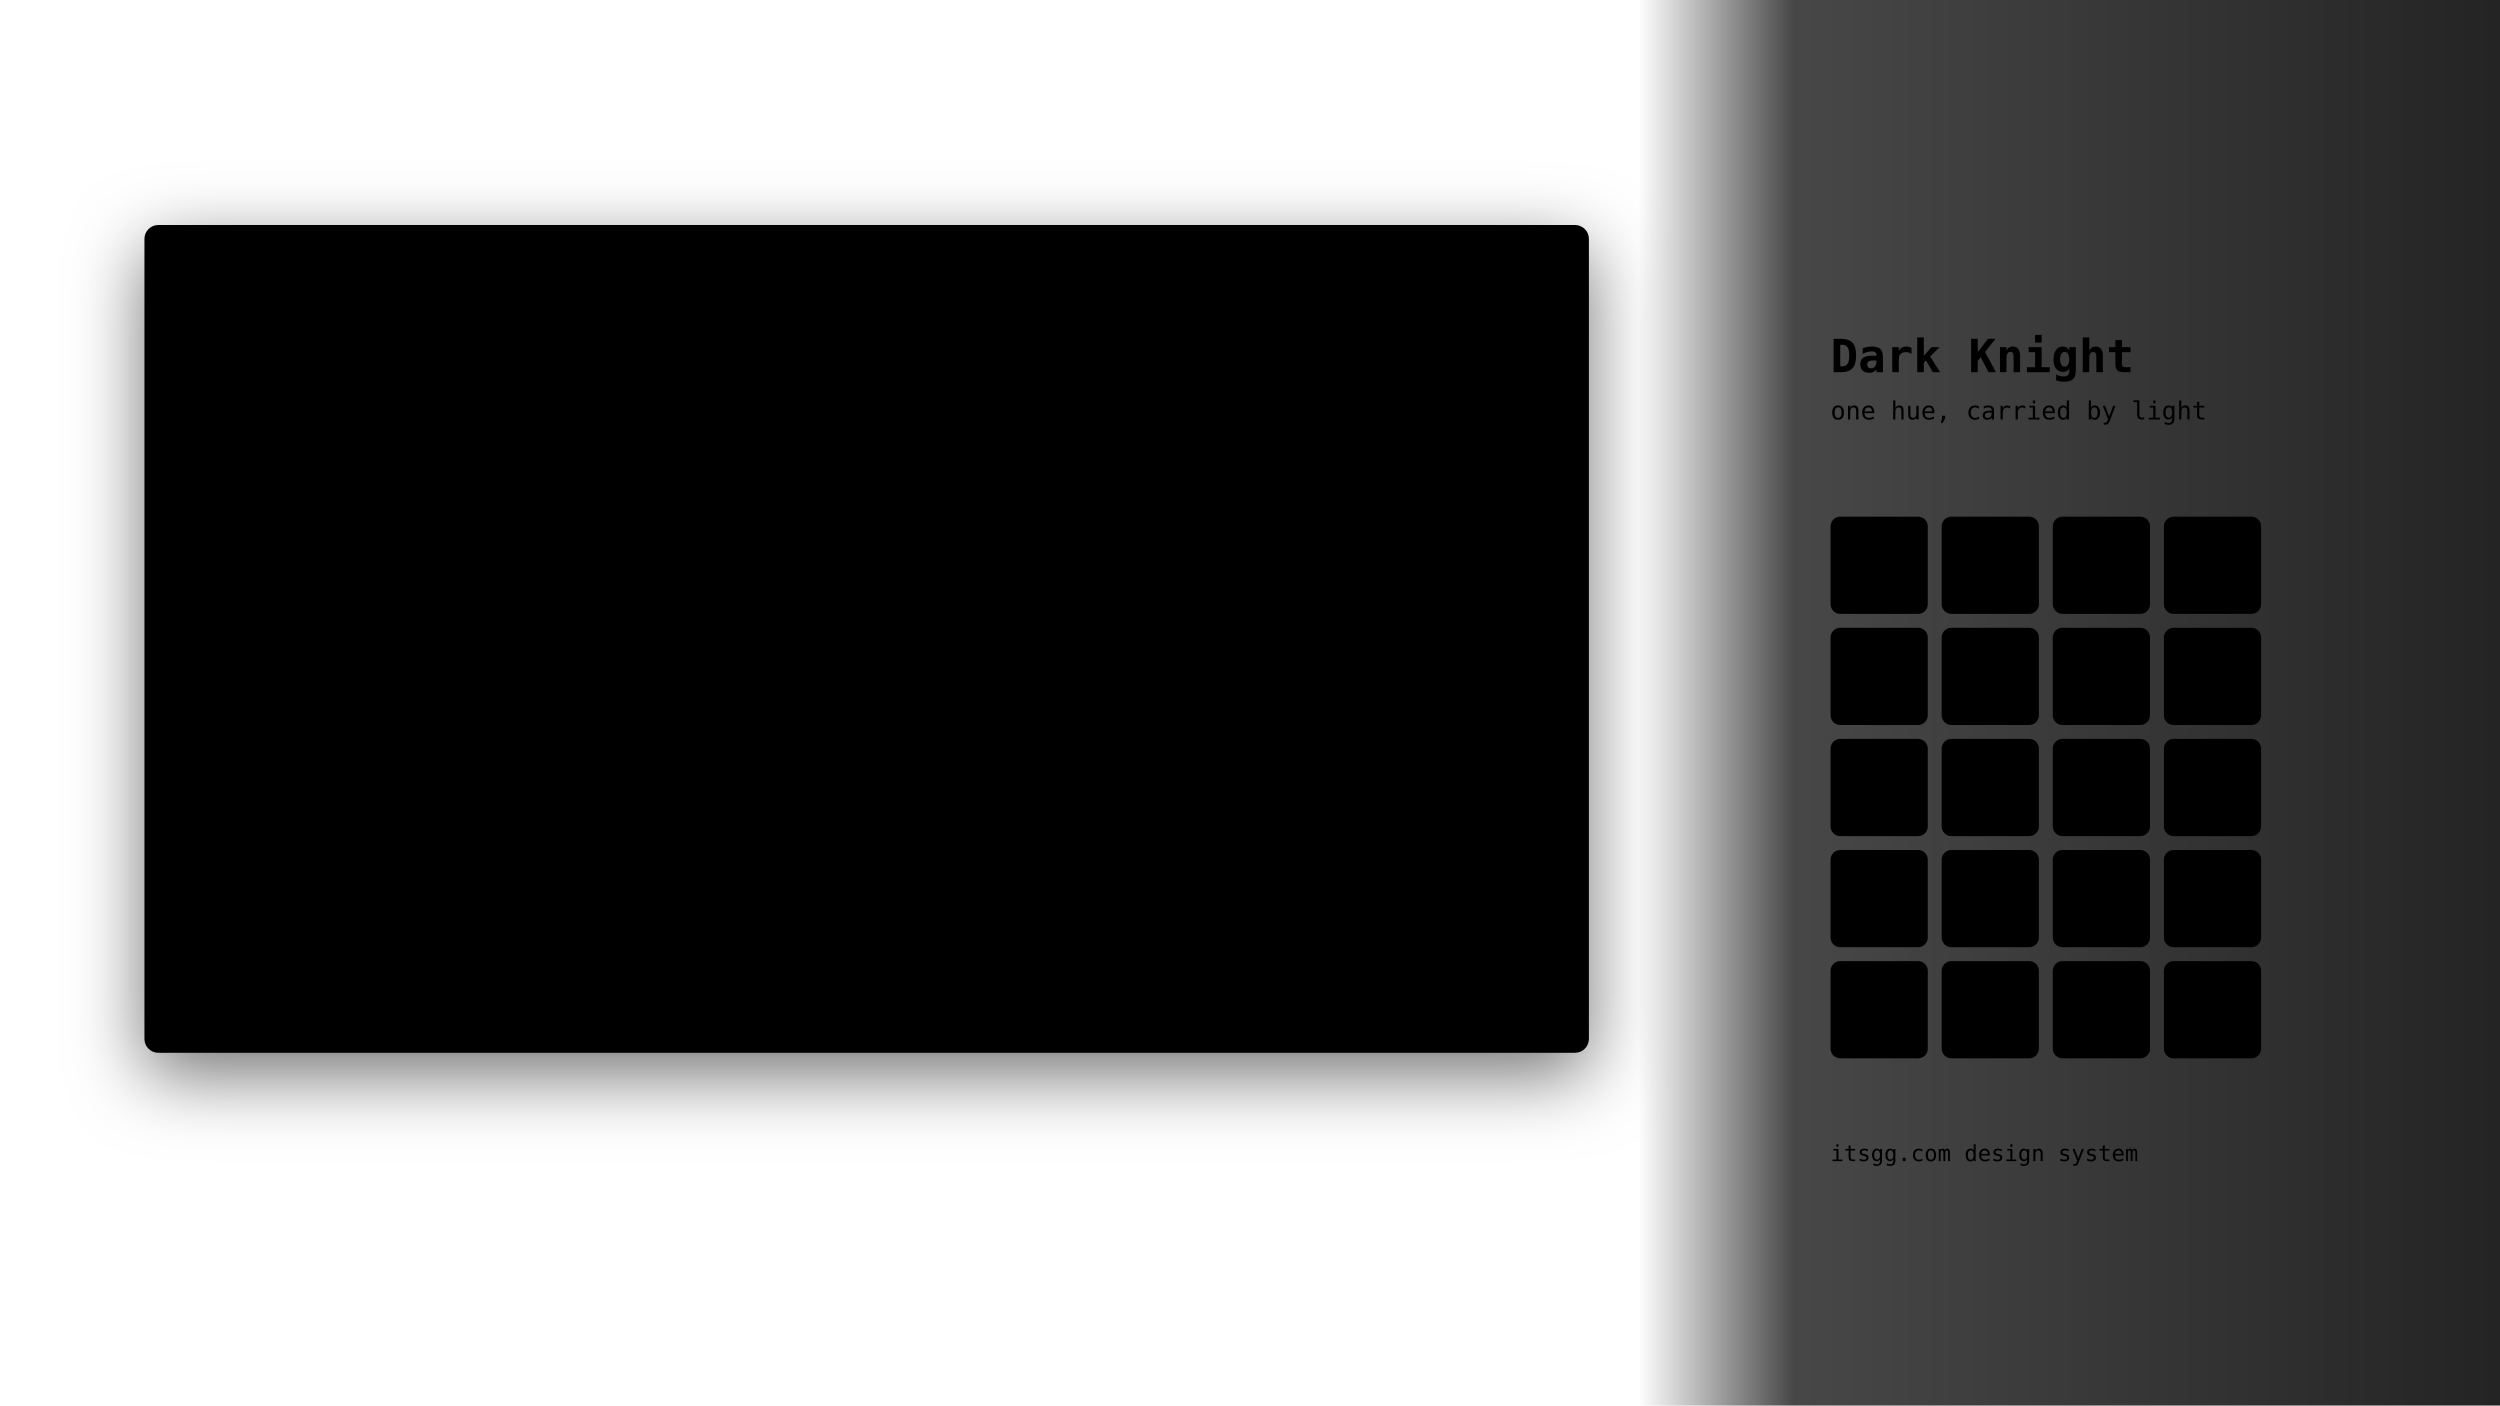
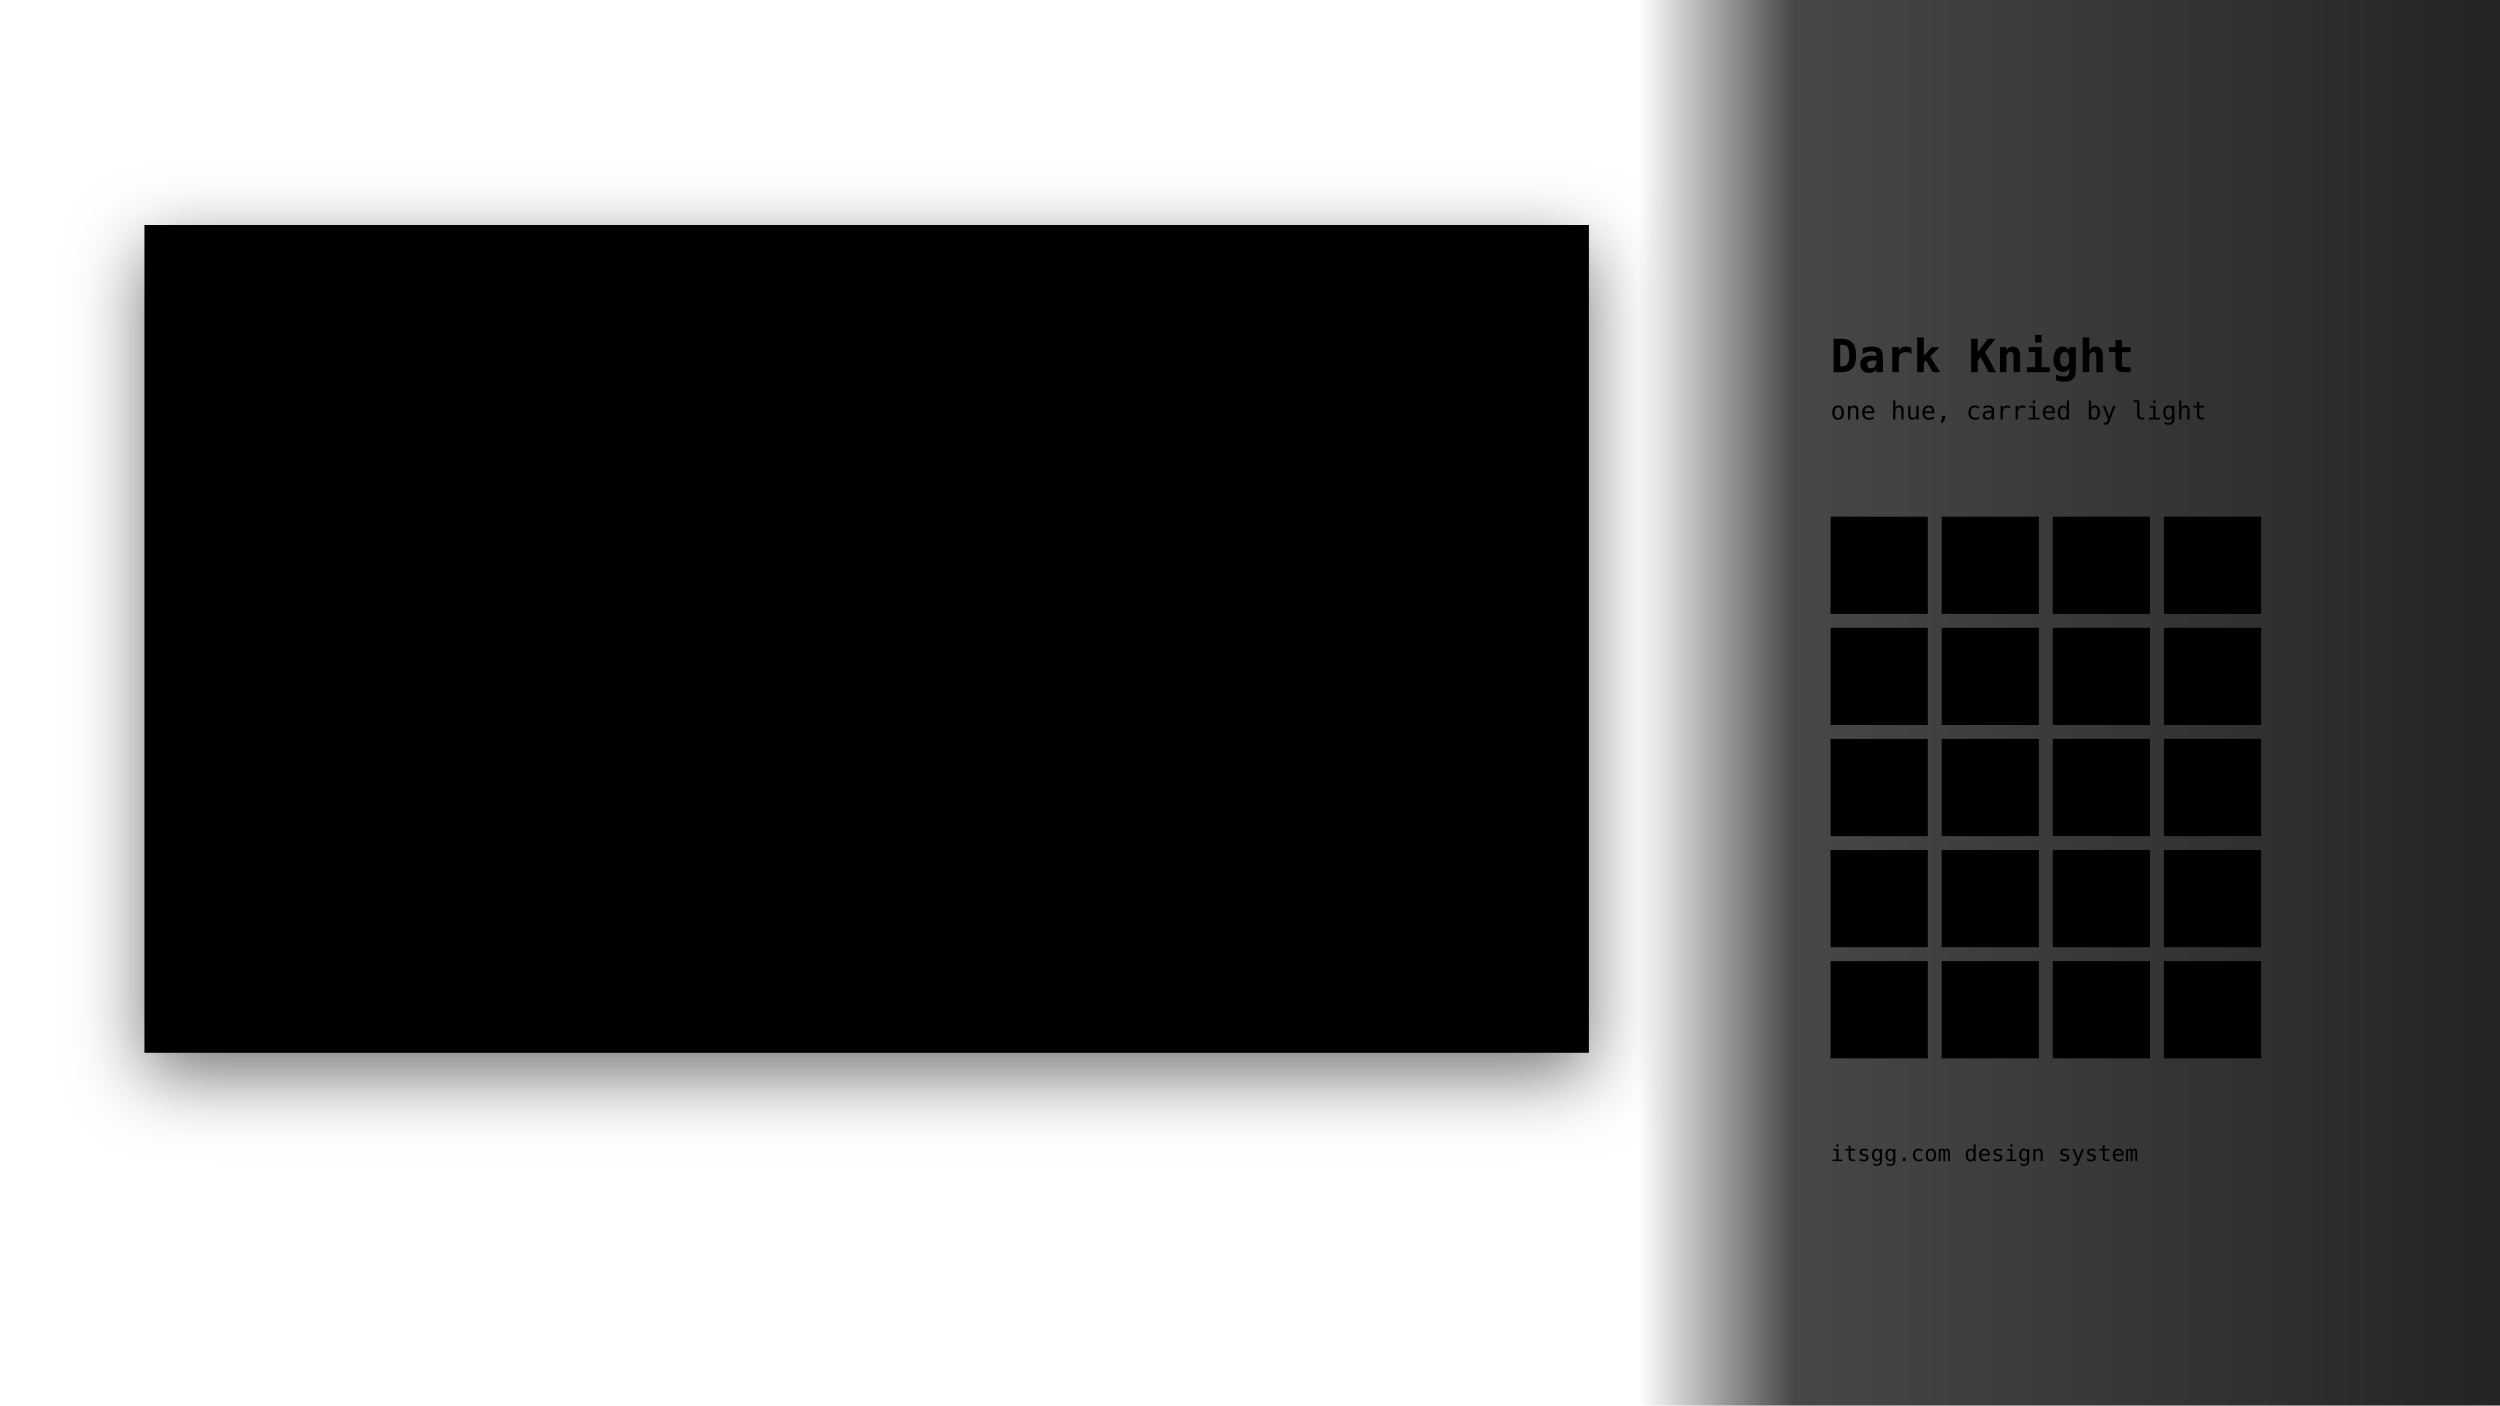
<svg xmlns="http://www.w3.org/2000/svg" width="1800" height="1012" viewBox="0 0 1800 1012">
  <defs>
    <linearGradient id="goldborder" x1="0" y1="1" x2="1" y2="0">
      <stop offset="0%" stop-color="{{accent}}" />
      <stop offset="100%" stop-color="{{accent_dim}}" />
    </linearGradient>
    <filter id="drop" x="-20%" y="-20%" width="150%" height="150%">
      <feDropShadow dx="0" dy="16" stdDeviation="26" flood-color="#000" flood-opacity="0.55" />
    </filter>
    <linearGradient id="scrim" x1="0" y1="0" x2="1" y2="0">
      <stop offset="0%" stop-color="{{background}}" stop-opacity="0" />
      <stop offset="18%" stop-color="{{background}}" stop-opacity="0.72" />
      <stop offset="100%" stop-color="{{background}}" stop-opacity="0.86" />
    </linearGradient>
    <style>.m { font-family: "JetBrainsMono Nerd Font","JetBrains Mono",monospace; }</style>
  </defs>
  <rect x="1180" y="0" width="620" height="1012" fill="url(#scrim)" />
  <g filter="url(#drop)">
-     <rect x="104" y="162" width="1040" height="596" rx="10" fill="url(#goldborder)" />
-     <rect x="106" y="164" width="1036" height="592" rx="9" fill="{{background}}" fill-opacity="0.97" />
+     <rect x="104" y="162" width="1040" height="596" fill="url(#goldborder)" />
+     <rect x="106" y="164" width="1036" height="592" fill="{{background}}" fill-opacity="0.97" />
  </g>
  <text class="m" x="144" y="226" font-size="20" fill="{{dark_foreground}}">gg@dark-knight ~</text>
  <text class="m" x="144" y="294" font-size="22" fill="{{accent}}">$</text>
  <text class="m" x="175" y="294" font-size="22" fill="{{foreground}}">omarchy theme current</text>
  <text class="m" x="144" y="332" font-size="22" fill="{{light_foreground}}">Dark Knight</text>
  <text class="m" x="144" y="400" font-size="22" fill="{{accent}}">$</text>
  <text class="m" x="175" y="400" font-size="22" fill="{{foreground}}">git status</text>
  <text class="m" x="144" y="438" font-size="22" fill="{{green}}">  modified:   _sass/itsgg/_tokens.scss</text>
  <text class="m" x="144" y="474" font-size="22" fill="{{red}}">  deleted:    pages/resume.md</text>
  <text class="m" x="144" y="510" font-size="22" fill="{{blue}}">  branch:     main</text>
  <text class="m" x="144" y="578" font-size="22" fill="{{accent}}">$</text>
  <text class="m" x="175" y="578" font-size="22" fill="{{foreground}}">bundle exec jekyll build</text>
  <text class="m" x="144" y="616" font-size="22" fill="{{yellow}}">  warning:</text>
  <text class="m" x="270" y="616" font-size="22" fill="{{light_foreground}}">3 tag stubs out of date</text>
  <text class="m" x="144" y="652" font-size="22" fill="{{cyan}}">  done in 2.41s</text>
  <text class="m" x="144" y="716" font-size="22" fill="{{accent}}">$</text>
  <rect x="175" y="698" width="12" height="25" fill="{{foreground}}" />
  <text class="m" x="1318" y="268" font-size="33" fill="{{accent}}" font-weight="700">Dark Knight</text>
  <text class="m" x="1318" y="302" font-size="18" fill="{{light_foreground}}">one hue, carried by light</text>
-   <rect x="1318" y="372" width="70" height="70" rx="7" fill="{{background}}" stroke="{{muted}}" stroke-width="1" />
-   <rect x="1398" y="372" width="70" height="70" rx="7" fill="{{lighter_background}}" stroke="{{muted}}" stroke-width="1" />
-   <rect x="1478" y="372" width="70" height="70" rx="7" fill="{{lighter_background}}" stroke="{{muted}}" stroke-width="1" />
-   <rect x="1558" y="372" width="70" height="70" rx="7" fill="{{line}}" stroke="{{muted}}" stroke-width="1" />
-   <rect x="1318" y="452" width="70" height="70" rx="7" fill="{{foreground}}" stroke="{{muted}}" stroke-width="1" />
-   <rect x="1398" y="452" width="70" height="70" rx="7" fill="{{light_foreground}}" stroke="{{muted}}" stroke-width="1" />
-   <rect x="1478" y="452" width="70" height="70" rx="7" fill="{{dark_foreground}}" stroke="{{muted}}" stroke-width="1" />
-   <rect x="1558" y="452" width="70" height="70" rx="7" fill="{{muted}}" stroke="{{muted}}" stroke-width="1" />
-   <rect x="1318" y="532" width="70" height="70" rx="7" fill="{{accent}}" stroke="{{muted}}" stroke-width="1" />
-   <rect x="1398" y="532" width="70" height="70" rx="7" fill="{{yellow}}" stroke="{{muted}}" stroke-width="1" />
-   <rect x="1478" y="532" width="70" height="70" rx="7" fill="{{blue}}" stroke="{{muted}}" stroke-width="1" />
-   <rect x="1558" y="532" width="70" height="70" rx="7" fill="{{bright_blue}}" stroke="{{muted}}" stroke-width="1" />
-   <rect x="1318" y="612" width="70" height="70" rx="7" fill="{{red}}" stroke="{{muted}}" stroke-width="1" />
-   <rect x="1398" y="612" width="70" height="70" rx="7" fill="{{orange}}" stroke="{{muted}}" stroke-width="1" />
-   <rect x="1478" y="612" width="70" height="70" rx="7" fill="{{green}}" stroke="{{muted}}" stroke-width="1" />
-   <rect x="1558" y="612" width="70" height="70" rx="7" fill="{{cyan}}" stroke="{{muted}}" stroke-width="1" />
-   <rect x="1318" y="692" width="70" height="70" rx="7" fill="{{magenta}}" stroke="{{muted}}" stroke-width="1" />
-   <rect x="1398" y="692" width="70" height="70" rx="7" fill="{{brown}}" stroke="{{muted}}" stroke-width="1" />
-   <rect x="1478" y="692" width="70" height="70" rx="7" fill="{{selection}}" stroke="{{muted}}" stroke-width="1" />
-   <rect x="1558" y="692" width="70" height="70" rx="7" fill="{{bright_foreground}}" stroke="{{muted}}" stroke-width="1" />
+   <rect x="1318" y="372" width="70" height="70" fill="{{background}}" stroke="{{muted}}" stroke-width="1" />
+   <rect x="1398" y="372" width="70" height="70" fill="{{lighter_background}}" stroke="{{muted}}" stroke-width="1" />
+   <rect x="1478" y="372" width="70" height="70" fill="{{lighter_background}}" stroke="{{muted}}" stroke-width="1" />
+   <rect x="1558" y="372" width="70" height="70" fill="{{line}}" stroke="{{muted}}" stroke-width="1" />
+   <rect x="1318" y="452" width="70" height="70" fill="{{foreground}}" stroke="{{muted}}" stroke-width="1" />
+   <rect x="1398" y="452" width="70" height="70" fill="{{light_foreground}}" stroke="{{muted}}" stroke-width="1" />
+   <rect x="1478" y="452" width="70" height="70" fill="{{dark_foreground}}" stroke="{{muted}}" stroke-width="1" />
+   <rect x="1558" y="452" width="70" height="70" fill="{{muted}}" stroke="{{muted}}" stroke-width="1" />
+   <rect x="1318" y="532" width="70" height="70" fill="{{accent}}" stroke="{{muted}}" stroke-width="1" />
+   <rect x="1398" y="532" width="70" height="70" fill="{{yellow}}" stroke="{{muted}}" stroke-width="1" />
+   <rect x="1478" y="532" width="70" height="70" fill="{{blue}}" stroke="{{muted}}" stroke-width="1" />
+   <rect x="1558" y="532" width="70" height="70" fill="{{bright_blue}}" stroke="{{muted}}" stroke-width="1" />
+   <rect x="1318" y="612" width="70" height="70" fill="{{red}}" stroke="{{muted}}" stroke-width="1" />
+   <rect x="1398" y="612" width="70" height="70" fill="{{orange}}" stroke="{{muted}}" stroke-width="1" />
+   <rect x="1478" y="612" width="70" height="70" fill="{{green}}" stroke="{{muted}}" stroke-width="1" />
+   <rect x="1558" y="612" width="70" height="70" fill="{{cyan}}" stroke="{{muted}}" stroke-width="1" />
+   <rect x="1318" y="692" width="70" height="70" fill="{{magenta}}" stroke="{{muted}}" stroke-width="1" />
+   <rect x="1398" y="692" width="70" height="70" fill="{{brown}}" stroke="{{muted}}" stroke-width="1" />
+   <rect x="1478" y="692" width="70" height="70" fill="{{selection}}" stroke="{{muted}}" stroke-width="1" />
+   <rect x="1558" y="692" width="70" height="70" fill="{{bright_foreground}}" stroke="{{muted}}" stroke-width="1" />
  <text class="m" x="1318" y="836" font-size="16" fill="{{dark_foreground}}">itsgg.com design system</text>
</svg>
